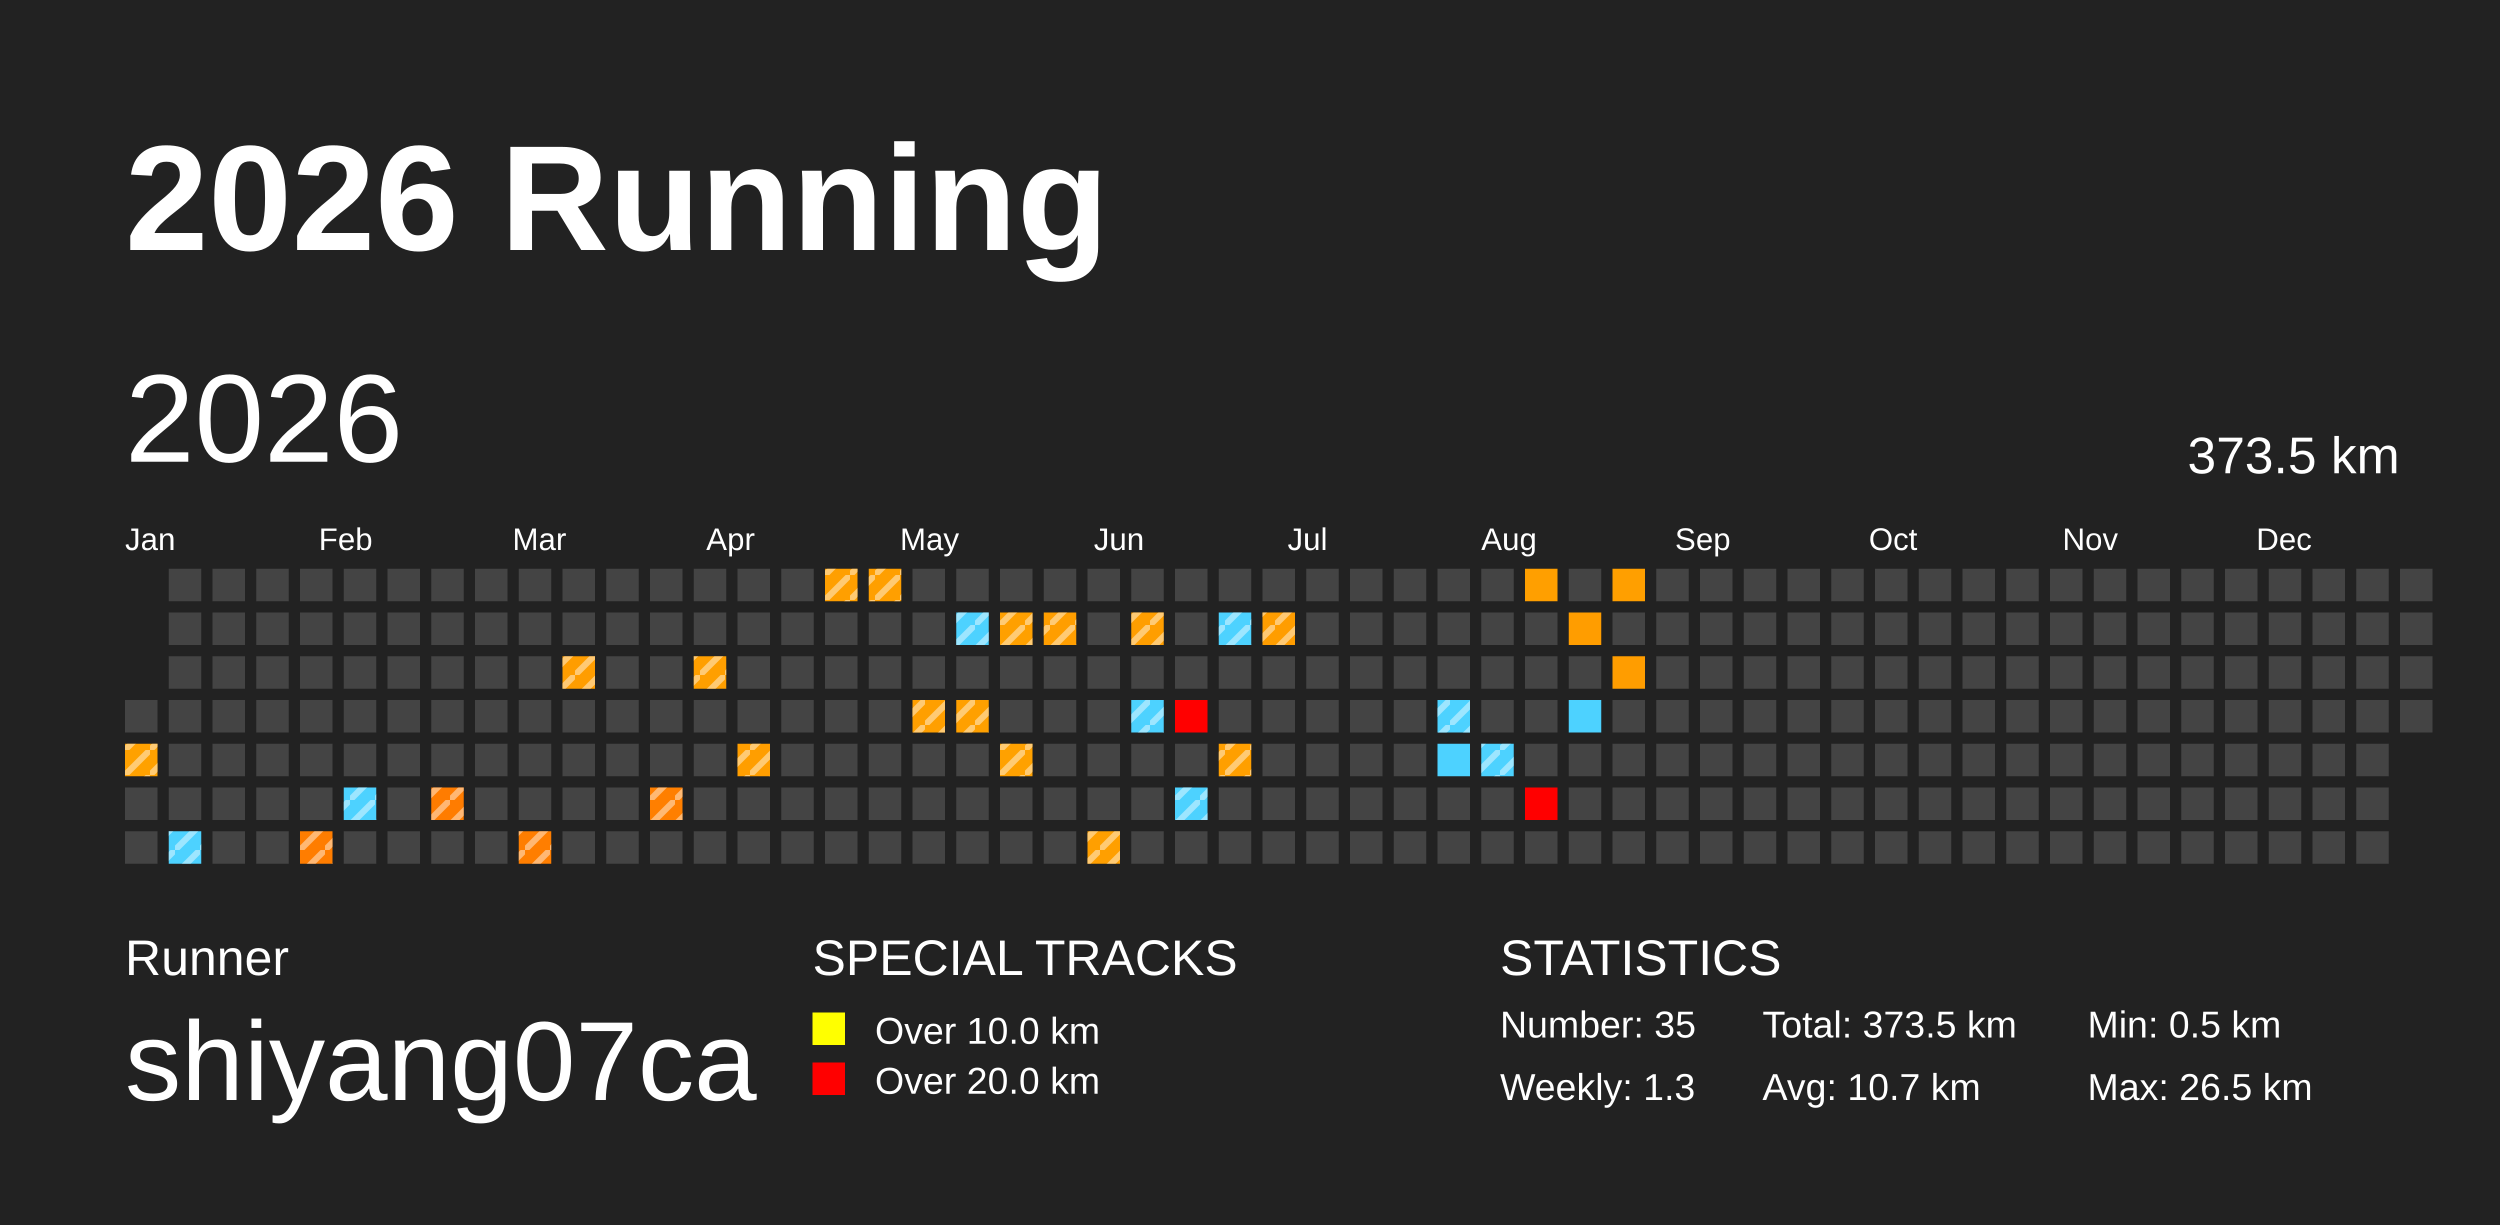
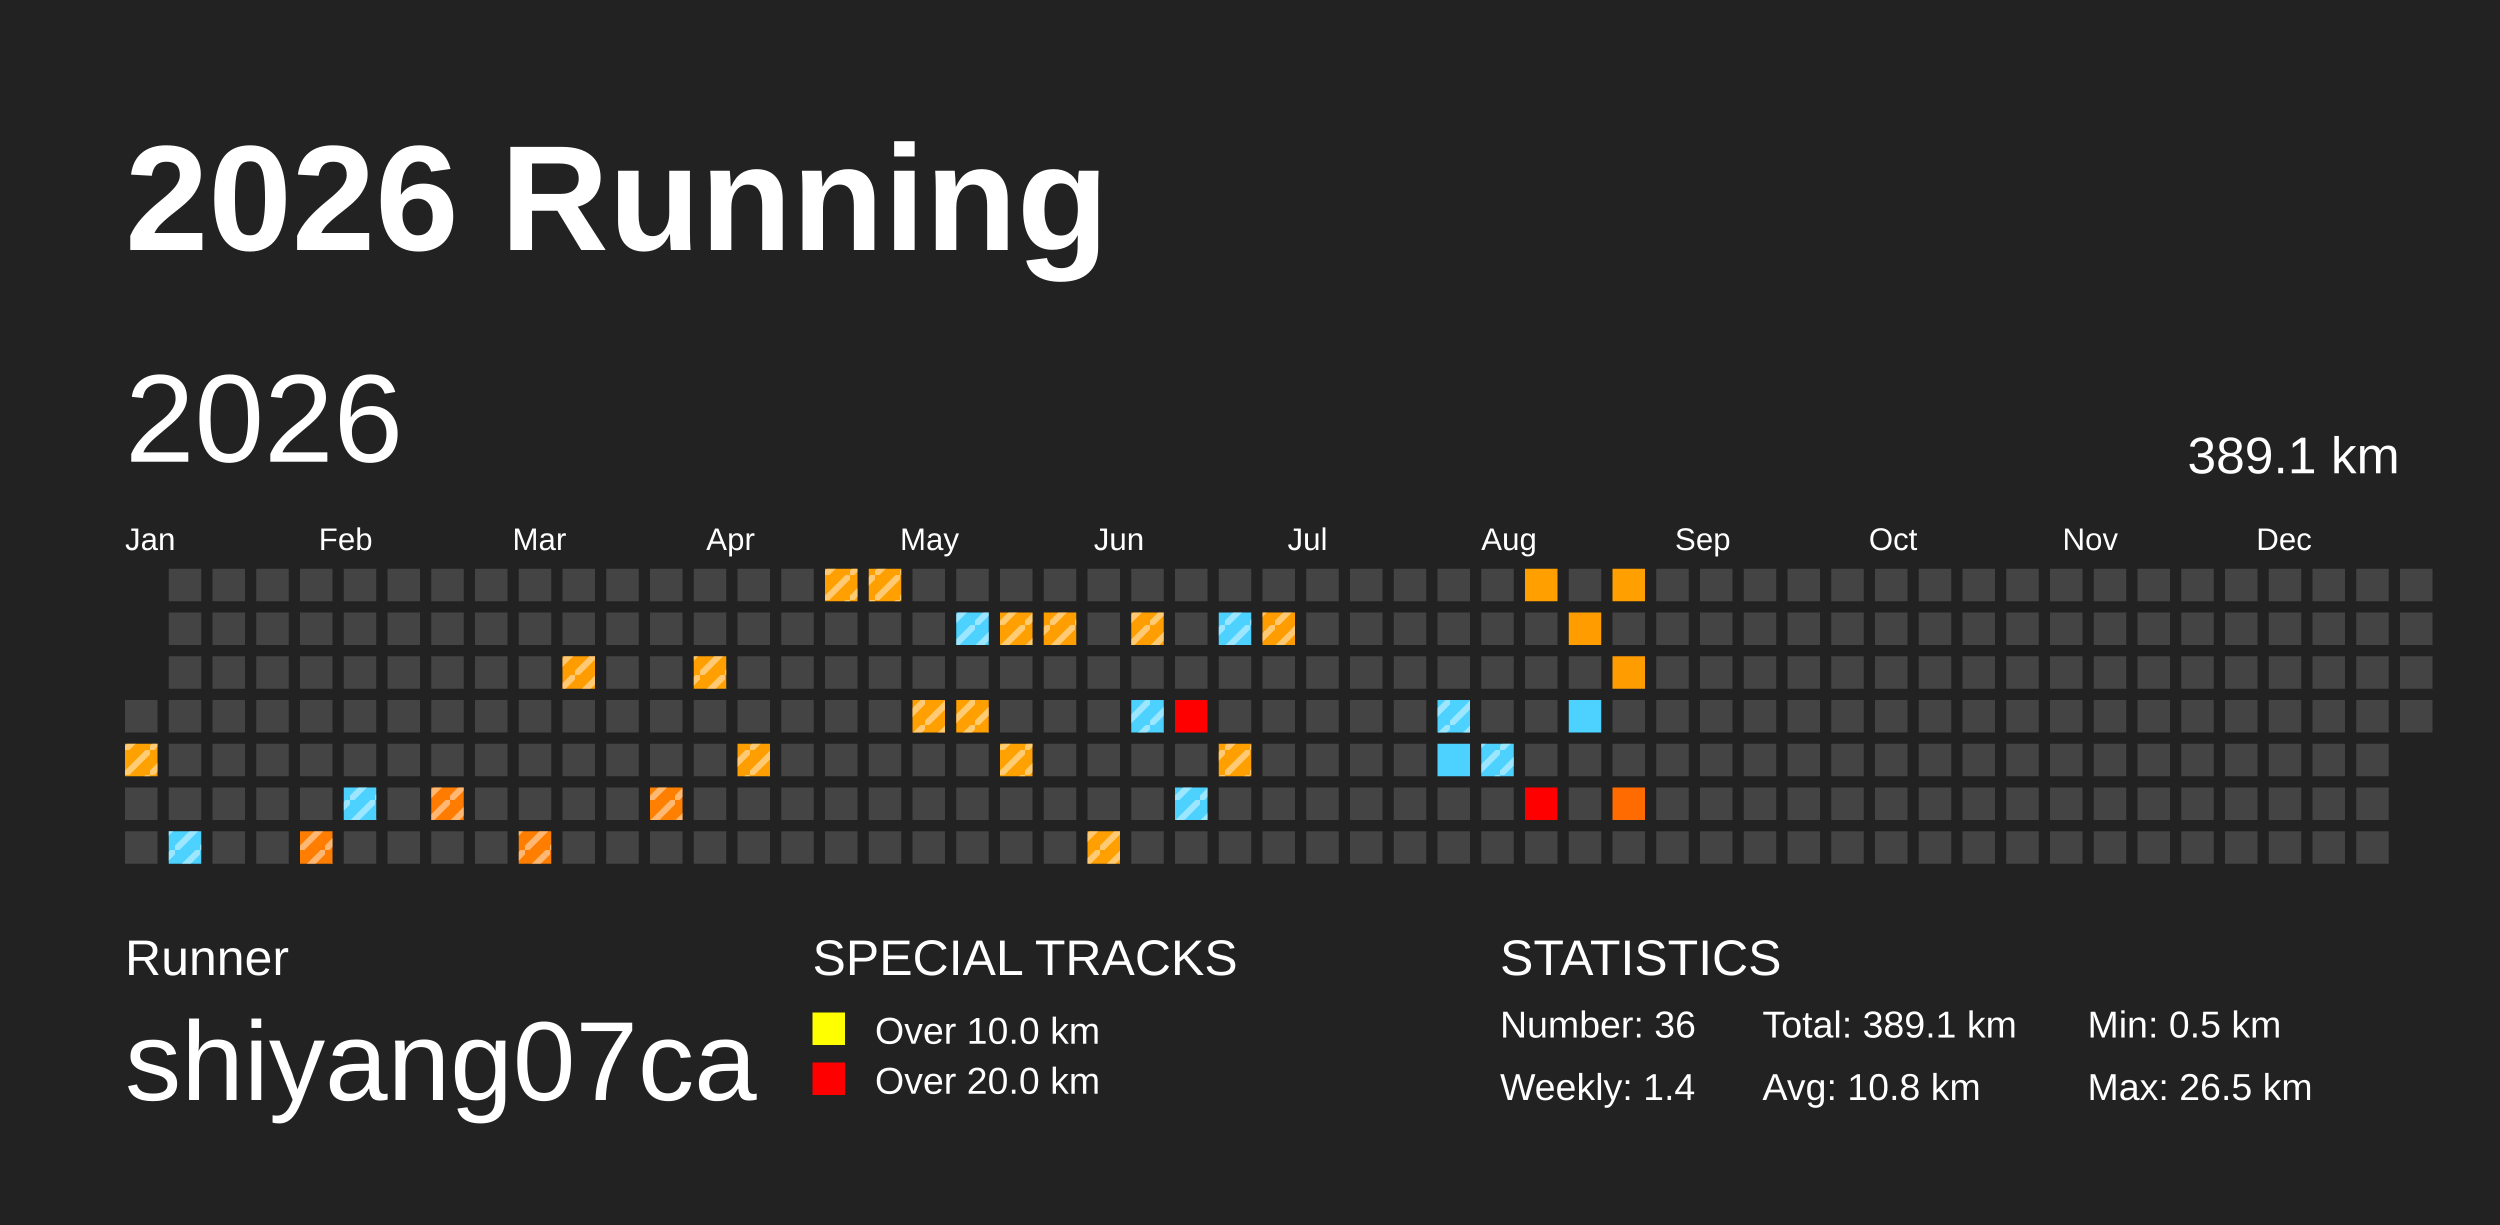
<svg xmlns="http://www.w3.org/2000/svg" baseProfile="full" height="98mm" version="1.1" viewBox="0,0,200,98" width="200mm">
  <defs>
    <pattern height="2" id="indoor-stripe" patternUnits="userSpaceOnUse" width="2">
      <line stroke="white" stroke-opacity="0.45" stroke-width="0.5" x1="0" x2="2" y1="2" y2="0" />
    </pattern>
  </defs>
  <rect fill="#222222" height="98" width="200" x="0" y="0" />
  <text fill="#FFFFFF" style="font-size:12px; font-family:Arial; font-weight:bold;" x="10" y="20">2026 Running</text>
  <text fill="#FFFFFF" style="font-size:4px; font-family:Arial" x="10" y="78">Runner</text>
  <text fill="#FFFFFF" style="font-size:9px; font-family:Arial" x="10" y="88">shiyang07ca</text>
  <text fill="#FFFFFF" style="font-size:4px; font-family:Arial" x="65" y="78">SPECIAL TRACKS</text>
  <rect fill="yellow" height="2.6" width="2.6" x="65" y="81" />
  <text fill="#FFFFFF" style="font-size:3px; font-family:Arial" x="70" y="83.5">Over 10.0 km</text>
  <rect fill="red" height="2.6" width="2.6" x="65" y="85" />
  <text fill="#FFFFFF" style="font-size:3px; font-family:Arial" x="70" y="87.5">Over 20.0 km</text>
  <text fill="#FFFFFF" style="font-size:4px; font-family:Arial" x="120" y="78">STATISTICS</text>
-   <text fill="#FFFFFF" style="font-size:3px; font-family:Arial" x="120" y="83">Number: 35</text>
-   <text fill="#FFFFFF" style="font-size:3px; font-family:Arial" x="120" y="88">Weekly: 1.3</text>
-   <text fill="#FFFFFF" style="font-size:3px; font-family:Arial" x="141" y="83">Total: 373.5 km</text>
-   <text fill="#FFFFFF" style="font-size:3px; font-family:Arial" x="141" y="88">Avg: 10.7 km</text>
+   <text fill="#FFFFFF" style="font-size:3px; font-family:Arial" x="120" y="83">Number: 36</text>
+   <text fill="#FFFFFF" style="font-size:3px; font-family:Arial" x="120" y="88">Weekly: 1.4</text>
+   <text fill="#FFFFFF" style="font-size:3px; font-family:Arial" x="141" y="83">Total: 389.1 km</text>
+   <text fill="#FFFFFF" style="font-size:3px; font-family:Arial" x="141" y="88">Avg: 10.8 km</text>
  <text fill="#FFFFFF" style="font-size:3px; font-family:Arial" x="167" y="83">Min: 0.5 km</text>
  <text fill="#FFFFFF" style="font-size:3px; font-family:Arial" x="167" y="88">Max: 26.5 km</text>
  <text dominant-baseline="hanging" fill="#FFFFFF" style="font-size:10.0px; font-family:Arial;" x="10" y="30">2026</text>
-   <text dominant-baseline="hanging" fill="#FFFFFF" style="font-size:4.125px; font-family:Arial;" x="175" y="35">373.5 km</text>
+   <text dominant-baseline="hanging" fill="#FFFFFF" style="font-size:4.125px; font-family:Arial;" x="175" y="35">389.1 km</text>
  <text fill="#FFFFFF" style="font-size:2.5px; font-family:Arial" x="10.0" y="44">Jan</text>
  <text fill="#FFFFFF" style="font-size:2.5px; font-family:Arial" x="25.5" y="44">Feb</text>
  <text fill="#FFFFFF" style="font-size:2.5px; font-family:Arial" x="41.0" y="44">Mar</text>
  <text fill="#FFFFFF" style="font-size:2.5px; font-family:Arial" x="56.5" y="44">Apr</text>
  <text fill="#FFFFFF" style="font-size:2.5px; font-family:Arial" x="72.0" y="44">May</text>
  <text fill="#FFFFFF" style="font-size:2.5px; font-family:Arial" x="87.5" y="44">Jun</text>
  <text fill="#FFFFFF" style="font-size:2.5px; font-family:Arial" x="103.0" y="44">Jul</text>
  <text fill="#FFFFFF" style="font-size:2.5px; font-family:Arial" x="118.5" y="44">Aug</text>
  <text fill="#FFFFFF" style="font-size:2.5px; font-family:Arial" x="134.0" y="44">Sep</text>
  <text fill="#FFFFFF" style="font-size:2.5px; font-family:Arial" x="149.5" y="44">Oct</text>
  <text fill="#FFFFFF" style="font-size:2.5px; font-family:Arial" x="165.0" y="44">Nov</text>
  <text fill="#FFFFFF" style="font-size:2.5px; font-family:Arial" x="180.5" y="44">Dec</text>
  <rect fill="#444444" height="2.6" width="2.6" x="10.0" y="56.0" />
  <rect fill="#ffa100" height="2.6" width="2.6" x="10.0" y="59.5" />
  <rect fill="url(#indoor-stripe)" height="2.6" style="pointer-events: none;" width="2.6" x="10.0" y="59.5" />
  <rect fill="#444444" height="2.6" width="2.6" x="10.0" y="63.0" />
  <rect fill="#444444" height="2.6" width="2.6" x="10.0" y="66.5" />
  <rect fill="#444444" height="2.6" width="2.6" x="13.5" y="45.5" />
  <rect fill="#444444" height="2.6" width="2.6" x="13.5" y="49.0" />
  <rect fill="#444444" height="2.6" width="2.6" x="13.5" y="52.5" />
  <rect fill="#444444" height="2.6" width="2.6" x="13.5" y="56.0" />
  <rect fill="#444444" height="2.6" width="2.6" x="13.5" y="59.5" />
  <rect fill="#444444" height="2.6" width="2.6" x="13.5" y="63.0" />
  <rect fill="#4dd2ff" height="2.6" width="2.6" x="13.5" y="66.5" />
  <rect fill="url(#indoor-stripe)" height="2.6" style="pointer-events: none;" width="2.6" x="13.5" y="66.5" />
  <rect fill="#444444" height="2.6" width="2.6" x="17.0" y="45.5" />
  <rect fill="#444444" height="2.6" width="2.6" x="17.0" y="49.0" />
  <rect fill="#444444" height="2.6" width="2.6" x="17.0" y="52.5" />
  <rect fill="#444444" height="2.6" width="2.6" x="17.0" y="56.0" />
  <rect fill="#444444" height="2.6" width="2.6" x="17.0" y="59.5" />
  <rect fill="#444444" height="2.6" width="2.6" x="17.0" y="63.0" />
  <rect fill="#444444" height="2.6" width="2.6" x="17.0" y="66.5" />
  <rect fill="#444444" height="2.6" width="2.6" x="20.5" y="45.5" />
  <rect fill="#444444" height="2.6" width="2.6" x="20.5" y="49.0" />
  <rect fill="#444444" height="2.6" width="2.6" x="20.5" y="52.5" />
  <rect fill="#444444" height="2.6" width="2.6" x="20.5" y="56.0" />
  <rect fill="#444444" height="2.6" width="2.6" x="20.5" y="59.5" />
  <rect fill="#444444" height="2.6" width="2.6" x="20.5" y="63.0" />
  <rect fill="#444444" height="2.6" width="2.6" x="20.5" y="66.5" />
  <rect fill="#444444" height="2.6" width="2.6" x="24.0" y="45.5" />
  <rect fill="#444444" height="2.6" width="2.6" x="24.0" y="49.0" />
  <rect fill="#444444" height="2.6" width="2.6" x="24.0" y="52.5" />
  <rect fill="#444444" height="2.6" width="2.6" x="24.0" y="56.0" />
  <rect fill="#444444" height="2.6" width="2.6" x="24.0" y="59.5" />
  <rect fill="#444444" height="2.6" width="2.6" x="24.0" y="63.0" />
  <rect fill="#ff7d00" height="2.6" width="2.6" x="24.0" y="66.5" />
  <rect fill="url(#indoor-stripe)" height="2.6" style="pointer-events: none;" width="2.6" x="24.0" y="66.5" />
  <rect fill="#444444" height="2.6" width="2.6" x="27.5" y="45.5" />
  <rect fill="#444444" height="2.6" width="2.6" x="27.5" y="49.0" />
  <rect fill="#444444" height="2.6" width="2.6" x="27.5" y="52.5" />
  <rect fill="#444444" height="2.6" width="2.6" x="27.5" y="56.0" />
  <rect fill="#444444" height="2.6" width="2.6" x="27.5" y="59.5" />
  <rect fill="#4dd2ff" height="2.6" width="2.6" x="27.5" y="63.0" />
  <rect fill="url(#indoor-stripe)" height="2.6" style="pointer-events: none;" width="2.6" x="27.5" y="63.0" />
  <rect fill="#444444" height="2.6" width="2.6" x="27.5" y="66.5" />
  <rect fill="#444444" height="2.6" width="2.6" x="31.0" y="45.5" />
  <rect fill="#444444" height="2.6" width="2.6" x="31.0" y="49.0" />
  <rect fill="#444444" height="2.6" width="2.6" x="31.0" y="52.5" />
  <rect fill="#444444" height="2.6" width="2.6" x="31.0" y="56.0" />
  <rect fill="#444444" height="2.6" width="2.6" x="31.0" y="59.5" />
  <rect fill="#444444" height="2.6" width="2.6" x="31.0" y="63.0" />
  <rect fill="#444444" height="2.6" width="2.6" x="31.0" y="66.5" />
  <rect fill="#444444" height="2.6" width="2.6" x="34.5" y="45.5" />
  <rect fill="#444444" height="2.6" width="2.6" x="34.5" y="49.0" />
  <rect fill="#444444" height="2.6" width="2.6" x="34.5" y="52.5" />
  <rect fill="#444444" height="2.6" width="2.6" x="34.5" y="56.0" />
  <rect fill="#444444" height="2.6" width="2.6" x="34.5" y="59.5" />
  <rect fill="#ff7c00" height="2.6" width="2.6" x="34.5" y="63.0" />
  <rect fill="url(#indoor-stripe)" height="2.6" style="pointer-events: none;" width="2.6" x="34.5" y="63.0" />
  <rect fill="#444444" height="2.6" width="2.6" x="34.5" y="66.5" />
  <rect fill="#444444" height="2.6" width="2.6" x="38.0" y="45.5" />
  <rect fill="#444444" height="2.6" width="2.6" x="38.0" y="49.0" />
  <rect fill="#444444" height="2.6" width="2.6" x="38.0" y="52.5" />
  <rect fill="#444444" height="2.6" width="2.6" x="38.0" y="56.0" />
  <rect fill="#444444" height="2.6" width="2.6" x="38.0" y="59.5" />
  <rect fill="#444444" height="2.6" width="2.6" x="38.0" y="63.0" />
  <rect fill="#444444" height="2.6" width="2.6" x="38.0" y="66.5" />
  <rect fill="#444444" height="2.6" width="2.6" x="41.5" y="45.5" />
  <rect fill="#444444" height="2.6" width="2.6" x="41.5" y="49.0" />
  <rect fill="#444444" height="2.6" width="2.6" x="41.5" y="52.5" />
  <rect fill="#444444" height="2.6" width="2.6" x="41.5" y="56.0" />
  <rect fill="#444444" height="2.6" width="2.6" x="41.5" y="59.5" />
  <rect fill="#444444" height="2.6" width="2.6" x="41.5" y="63.0" />
  <rect fill="#ff7e00" height="2.6" width="2.6" x="41.5" y="66.5" />
  <rect fill="url(#indoor-stripe)" height="2.6" style="pointer-events: none;" width="2.6" x="41.5" y="66.5" />
  <rect fill="#444444" height="2.6" width="2.6" x="45.0" y="45.5" />
  <rect fill="#444444" height="2.6" width="2.6" x="45.0" y="49.0" />
  <rect fill="#ff9d00" height="2.6" width="2.6" x="45.0" y="52.5" />
  <rect fill="url(#indoor-stripe)" height="2.6" style="pointer-events: none;" width="2.6" x="45.0" y="52.5" />
  <rect fill="#444444" height="2.6" width="2.6" x="45.0" y="56.0" />
  <rect fill="#444444" height="2.6" width="2.6" x="45.0" y="59.5" />
  <rect fill="#444444" height="2.6" width="2.6" x="45.0" y="63.0" />
  <rect fill="#444444" height="2.6" width="2.6" x="45.0" y="66.5" />
  <rect fill="#444444" height="2.6" width="2.6" x="48.5" y="45.5" />
  <rect fill="#444444" height="2.6" width="2.6" x="48.5" y="49.0" />
  <rect fill="#444444" height="2.6" width="2.6" x="48.5" y="52.5" />
  <rect fill="#444444" height="2.6" width="2.6" x="48.5" y="56.0" />
  <rect fill="#444444" height="2.6" width="2.6" x="48.5" y="59.5" />
  <rect fill="#444444" height="2.6" width="2.6" x="48.5" y="63.0" />
  <rect fill="#444444" height="2.6" width="2.6" x="48.5" y="66.5" />
  <rect fill="#444444" height="2.6" width="2.6" x="52.0" y="45.5" />
  <rect fill="#444444" height="2.6" width="2.6" x="52.0" y="49.0" />
  <rect fill="#444444" height="2.6" width="2.6" x="52.0" y="52.5" />
  <rect fill="#444444" height="2.6" width="2.6" x="52.0" y="56.0" />
  <rect fill="#444444" height="2.6" width="2.6" x="52.0" y="59.5" />
  <rect fill="#ff7f00" height="2.6" width="2.6" x="52.0" y="63.0" />
  <rect fill="url(#indoor-stripe)" height="2.6" style="pointer-events: none;" width="2.6" x="52.0" y="63.0" />
  <rect fill="#444444" height="2.6" width="2.6" x="52.0" y="66.5" />
  <rect fill="#444444" height="2.6" width="2.6" x="55.5" y="45.5" />
  <rect fill="#444444" height="2.6" width="2.6" x="55.5" y="49.0" />
  <rect fill="#ff9f00" height="2.6" width="2.6" x="55.5" y="52.5" />
  <rect fill="url(#indoor-stripe)" height="2.6" style="pointer-events: none;" width="2.6" x="55.5" y="52.5" />
  <rect fill="#444444" height="2.6" width="2.6" x="55.5" y="56.0" />
  <rect fill="#444444" height="2.6" width="2.6" x="55.5" y="59.5" />
  <rect fill="#444444" height="2.6" width="2.6" x="55.5" y="63.0" />
  <rect fill="#444444" height="2.6" width="2.6" x="55.5" y="66.5" />
  <rect fill="#444444" height="2.6" width="2.6" x="59.0" y="45.5" />
  <rect fill="#444444" height="2.6" width="2.6" x="59.0" y="49.0" />
  <rect fill="#444444" height="2.6" width="2.6" x="59.0" y="52.5" />
  <rect fill="#444444" height="2.6" width="2.6" x="59.0" y="56.0" />
  <rect fill="#ff9e00" height="2.6" width="2.6" x="59.0" y="59.5" />
  <rect fill="url(#indoor-stripe)" height="2.6" style="pointer-events: none;" width="2.6" x="59.0" y="59.5" />
  <rect fill="#444444" height="2.6" width="2.6" x="59.0" y="63.0" />
  <rect fill="#444444" height="2.6" width="2.6" x="59.0" y="66.5" />
  <rect fill="#444444" height="2.6" width="2.6" x="62.5" y="45.5" />
  <rect fill="#444444" height="2.6" width="2.6" x="62.5" y="49.0" />
  <rect fill="#444444" height="2.6" width="2.6" x="62.5" y="52.5" />
  <rect fill="#444444" height="2.6" width="2.6" x="62.5" y="56.0" />
  <rect fill="#444444" height="2.6" width="2.6" x="62.5" y="59.5" />
  <rect fill="#444444" height="2.6" width="2.6" x="62.5" y="63.0" />
  <rect fill="#444444" height="2.6" width="2.6" x="62.5" y="66.5" />
  <rect fill="#ff9f00" height="2.6" width="2.6" x="66.0" y="45.5" />
  <rect fill="url(#indoor-stripe)" height="2.6" style="pointer-events: none;" width="2.6" x="66.0" y="45.5" />
  <rect fill="#444444" height="2.6" width="2.6" x="66.0" y="49.0" />
  <rect fill="#444444" height="2.6" width="2.6" x="66.0" y="52.5" />
  <rect fill="#444444" height="2.6" width="2.6" x="66.0" y="56.0" />
  <rect fill="#444444" height="2.6" width="2.6" x="66.0" y="59.5" />
  <rect fill="#444444" height="2.6" width="2.6" x="66.0" y="63.0" />
  <rect fill="#444444" height="2.6" width="2.6" x="66.0" y="66.5" />
  <rect fill="#ff9f00" height="2.6" width="2.6" x="69.5" y="45.5" />
  <rect fill="url(#indoor-stripe)" height="2.6" style="pointer-events: none;" width="2.6" x="69.5" y="45.5" />
  <rect fill="#444444" height="2.6" width="2.6" x="69.5" y="49.0" />
  <rect fill="#444444" height="2.6" width="2.6" x="69.5" y="52.5" />
  <rect fill="#444444" height="2.6" width="2.6" x="69.5" y="56.0" />
  <rect fill="#444444" height="2.6" width="2.6" x="69.5" y="59.5" />
  <rect fill="#444444" height="2.6" width="2.6" x="69.5" y="63.0" />
  <rect fill="#444444" height="2.6" width="2.6" x="69.5" y="66.5" />
  <rect fill="#444444" height="2.6" width="2.6" x="73.0" y="45.5" />
  <rect fill="#444444" height="2.6" width="2.6" x="73.0" y="49.0" />
  <rect fill="#444444" height="2.6" width="2.6" x="73.0" y="52.5" />
  <rect fill="#ff9f00" height="2.6" width="2.6" x="73.0" y="56.0" />
  <rect fill="url(#indoor-stripe)" height="2.6" style="pointer-events: none;" width="2.6" x="73.0" y="56.0" />
  <rect fill="#444444" height="2.6" width="2.6" x="73.0" y="59.5" />
  <rect fill="#444444" height="2.6" width="2.6" x="73.0" y="63.0" />
  <rect fill="#444444" height="2.6" width="2.6" x="73.0" y="66.5" />
  <rect fill="#444444" height="2.6" width="2.6" x="76.5" y="45.5" />
  <rect fill="#4dd2ff" height="2.6" width="2.6" x="76.5" y="49.0" />
  <rect fill="url(#indoor-stripe)" height="2.6" style="pointer-events: none;" width="2.6" x="76.5" y="49.0" />
  <rect fill="#444444" height="2.6" width="2.6" x="76.5" y="52.5" />
  <rect fill="#ffa000" height="2.6" width="2.6" x="76.5" y="56.0" />
  <rect fill="url(#indoor-stripe)" height="2.6" style="pointer-events: none;" width="2.6" x="76.5" y="56.0" />
  <rect fill="#444444" height="2.6" width="2.6" x="76.5" y="59.5" />
  <rect fill="#444444" height="2.6" width="2.6" x="76.5" y="63.0" />
  <rect fill="#444444" height="2.6" width="2.6" x="76.5" y="66.5" />
  <rect fill="#444444" height="2.6" width="2.6" x="80.0" y="45.5" />
  <rect fill="#ffa000" height="2.6" width="2.6" x="80.0" y="49.0" />
  <rect fill="url(#indoor-stripe)" height="2.6" style="pointer-events: none;" width="2.6" x="80.0" y="49.0" />
  <rect fill="#444444" height="2.6" width="2.6" x="80.0" y="52.5" />
  <rect fill="#444444" height="2.6" width="2.6" x="80.0" y="56.0" />
  <rect fill="#ffa100" height="2.6" width="2.6" x="80.0" y="59.5" />
  <rect fill="url(#indoor-stripe)" height="2.6" style="pointer-events: none;" width="2.6" x="80.0" y="59.5" />
  <rect fill="#444444" height="2.6" width="2.6" x="80.0" y="63.0" />
  <rect fill="#444444" height="2.6" width="2.6" x="80.0" y="66.5" />
  <rect fill="#444444" height="2.6" width="2.6" x="83.5" y="45.5" />
  <rect fill="#ff9e00" height="2.6" width="2.6" x="83.5" y="49.0" />
  <rect fill="url(#indoor-stripe)" height="2.6" style="pointer-events: none;" width="2.6" x="83.5" y="49.0" />
  <rect fill="#444444" height="2.6" width="2.6" x="83.5" y="52.5" />
  <rect fill="#444444" height="2.6" width="2.6" x="83.5" y="56.0" />
  <rect fill="#444444" height="2.6" width="2.6" x="83.5" y="59.5" />
  <rect fill="#444444" height="2.6" width="2.6" x="83.5" y="63.0" />
  <rect fill="#444444" height="2.6" width="2.6" x="83.5" y="66.5" />
  <rect fill="#444444" height="2.6" width="2.6" x="87.0" y="45.5" />
  <rect fill="#444444" height="2.6" width="2.6" x="87.0" y="49.0" />
  <rect fill="#444444" height="2.6" width="2.6" x="87.0" y="52.5" />
  <rect fill="#444444" height="2.6" width="2.6" x="87.0" y="56.0" />
  <rect fill="#444444" height="2.6" width="2.6" x="87.0" y="59.5" />
  <rect fill="#444444" height="2.6" width="2.6" x="87.0" y="63.0" />
  <rect fill="#ff9f00" height="2.6" width="2.6" x="87.0" y="66.5" />
  <rect fill="url(#indoor-stripe)" height="2.6" style="pointer-events: none;" width="2.6" x="87.0" y="66.5" />
  <rect fill="#444444" height="2.6" width="2.6" x="90.5" y="45.5" />
  <rect fill="#ff9e00" height="2.6" width="2.6" x="90.5" y="49.0" />
  <rect fill="url(#indoor-stripe)" height="2.6" style="pointer-events: none;" width="2.6" x="90.5" y="49.0" />
  <rect fill="#444444" height="2.6" width="2.6" x="90.5" y="52.5" />
  <rect fill="#4dd2ff" height="2.6" width="2.6" x="90.5" y="56.0" />
  <rect fill="url(#indoor-stripe)" height="2.6" style="pointer-events: none;" width="2.6" x="90.5" y="56.0" />
  <rect fill="#444444" height="2.6" width="2.6" x="90.5" y="59.5" />
  <rect fill="#444444" height="2.6" width="2.6" x="90.5" y="63.0" />
  <rect fill="#444444" height="2.6" width="2.6" x="90.5" y="66.5" />
  <rect fill="#444444" height="2.6" width="2.6" x="94.0" y="45.5" />
  <rect fill="#444444" height="2.6" width="2.6" x="94.0" y="49.0" />
  <rect fill="#444444" height="2.6" width="2.6" x="94.0" y="52.5" />
  <rect fill="red" height="2.6" width="2.6" x="94.0" y="56.0" />
  <rect fill="#444444" height="2.6" width="2.6" x="94.0" y="59.5" />
  <rect fill="#4dd2ff" height="2.6" width="2.6" x="94.0" y="63.0" />
  <rect fill="url(#indoor-stripe)" height="2.6" style="pointer-events: none;" width="2.6" x="94.0" y="63.0" />
  <rect fill="#444444" height="2.6" width="2.6" x="94.0" y="66.5" />
  <rect fill="#444444" height="2.6" width="2.6" x="97.5" y="45.5" />
  <rect fill="#4dd2ff" height="2.6" width="2.6" x="97.5" y="49.0" />
  <rect fill="url(#indoor-stripe)" height="2.6" style="pointer-events: none;" width="2.6" x="97.5" y="49.0" />
  <rect fill="#444444" height="2.6" width="2.6" x="97.5" y="52.5" />
  <rect fill="#444444" height="2.6" width="2.6" x="97.5" y="56.0" />
  <rect fill="#ff9f00" height="2.6" width="2.6" x="97.5" y="59.5" />
  <rect fill="url(#indoor-stripe)" height="2.6" style="pointer-events: none;" width="2.6" x="97.5" y="59.5" />
  <rect fill="#444444" height="2.6" width="2.6" x="97.5" y="63.0" />
  <rect fill="#444444" height="2.6" width="2.6" x="97.5" y="66.5" />
  <rect fill="#444444" height="2.6" width="2.6" x="101.0" y="45.5" />
  <rect fill="#ff9d00" height="2.6" width="2.6" x="101.0" y="49.0" />
  <rect fill="url(#indoor-stripe)" height="2.6" style="pointer-events: none;" width="2.6" x="101.0" y="49.0" />
  <rect fill="#444444" height="2.6" width="2.6" x="101.0" y="52.5" />
  <rect fill="#444444" height="2.6" width="2.6" x="101.0" y="56.0" />
  <rect fill="#444444" height="2.6" width="2.6" x="101.0" y="59.5" />
  <rect fill="#444444" height="2.6" width="2.6" x="101.0" y="63.0" />
  <rect fill="#444444" height="2.6" width="2.6" x="101.0" y="66.5" />
  <rect fill="#444444" height="2.6" width="2.6" x="104.5" y="45.5" />
  <rect fill="#444444" height="2.6" width="2.6" x="104.5" y="49.0" />
  <rect fill="#444444" height="2.6" width="2.6" x="104.5" y="52.5" />
  <rect fill="#444444" height="2.6" width="2.6" x="104.5" y="56.0" />
  <rect fill="#444444" height="2.6" width="2.6" x="104.5" y="59.5" />
  <rect fill="#444444" height="2.6" width="2.6" x="104.5" y="63.0" />
  <rect fill="#444444" height="2.6" width="2.6" x="104.5" y="66.5" />
  <rect fill="#444444" height="2.6" width="2.6" x="108.0" y="45.5" />
  <rect fill="#444444" height="2.6" width="2.6" x="108.0" y="49.0" />
  <rect fill="#444444" height="2.6" width="2.6" x="108.0" y="52.5" />
  <rect fill="#444444" height="2.6" width="2.6" x="108.0" y="56.0" />
  <rect fill="#444444" height="2.6" width="2.6" x="108.0" y="59.5" />
  <rect fill="#444444" height="2.6" width="2.6" x="108.0" y="63.0" />
  <rect fill="#444444" height="2.6" width="2.6" x="108.0" y="66.5" />
  <rect fill="#444444" height="2.6" width="2.6" x="111.5" y="45.5" />
  <rect fill="#444444" height="2.6" width="2.6" x="111.5" y="49.0" />
  <rect fill="#444444" height="2.6" width="2.6" x="111.5" y="52.5" />
  <rect fill="#444444" height="2.6" width="2.6" x="111.5" y="56.0" />
  <rect fill="#444444" height="2.6" width="2.6" x="111.5" y="59.5" />
  <rect fill="#444444" height="2.6" width="2.6" x="111.5" y="63.0" />
  <rect fill="#444444" height="2.6" width="2.6" x="111.5" y="66.5" />
  <rect fill="#444444" height="2.6" width="2.6" x="115.0" y="45.5" />
  <rect fill="#444444" height="2.6" width="2.6" x="115.0" y="49.0" />
  <rect fill="#444444" height="2.6" width="2.6" x="115.0" y="52.5" />
  <rect fill="#4dd2ff" height="2.6" width="2.6" x="115.0" y="56.0" />
  <rect fill="url(#indoor-stripe)" height="2.6" style="pointer-events: none;" width="2.6" x="115.0" y="56.0" />
  <rect fill="#4dd2ff" height="2.6" width="2.6" x="115.0" y="59.5" />
  <rect fill="#444444" height="2.6" width="2.6" x="115.0" y="63.0" />
  <rect fill="#444444" height="2.6" width="2.6" x="115.0" y="66.5" />
  <rect fill="#444444" height="2.6" width="2.6" x="118.5" y="45.5" />
  <rect fill="#444444" height="2.6" width="2.6" x="118.5" y="49.0" />
  <rect fill="#444444" height="2.6" width="2.6" x="118.5" y="52.5" />
  <rect fill="#444444" height="2.6" width="2.6" x="118.5" y="56.0" />
  <rect fill="#4dd2ff" height="2.6" width="2.6" x="118.5" y="59.5" />
  <rect fill="url(#indoor-stripe)" height="2.6" style="pointer-events: none;" width="2.6" x="118.5" y="59.5" />
  <rect fill="#444444" height="2.6" width="2.6" x="118.5" y="63.0" />
  <rect fill="#444444" height="2.6" width="2.6" x="118.5" y="66.5" />
  <rect fill="#ff9f00" height="2.6" width="2.6" x="122.0" y="45.5" />
  <rect fill="#444444" height="2.6" width="2.6" x="122.0" y="49.0" />
  <rect fill="#444444" height="2.6" width="2.6" x="122.0" y="52.5" />
  <rect fill="#444444" height="2.6" width="2.6" x="122.0" y="56.0" />
  <rect fill="#444444" height="2.6" width="2.6" x="122.0" y="59.5" />
  <rect fill="red" height="2.6" width="2.6" x="122.0" y="63.0" />
  <rect fill="#444444" height="2.6" width="2.6" x="122.0" y="66.5" />
  <rect fill="#444444" height="2.6" width="2.6" x="125.5" y="45.5" />
  <rect fill="#ff9d00" height="2.6" width="2.6" x="125.5" y="49.0" />
  <rect fill="#444444" height="2.6" width="2.6" x="125.5" y="52.5" />
  <rect fill="#4dd2ff" height="2.6" width="2.6" x="125.5" y="56.0" />
  <rect fill="#444444" height="2.6" width="2.6" x="125.5" y="59.5" />
  <rect fill="#444444" height="2.6" width="2.6" x="125.5" y="63.0" />
  <rect fill="#444444" height="2.6" width="2.6" x="125.5" y="66.5" />
  <rect fill="#ff9f00" height="2.6" width="2.6" x="129.0" y="45.5" />
  <rect fill="#444444" height="2.6" width="2.6" x="129.0" y="49.0" />
  <rect fill="#ff9d00" height="2.6" width="2.6" x="129.0" y="52.5" />
  <rect fill="#444444" height="2.6" width="2.6" x="129.0" y="56.0" />
  <rect fill="#444444" height="2.6" width="2.6" x="129.0" y="59.5" />
-   <rect fill="#444444" height="2.6" width="2.6" x="129.0" y="63.0" />
+   <rect fill="#ff6b00" height="2.6" width="2.6" x="129.0" y="63.0" />
  <rect fill="#444444" height="2.6" width="2.6" x="129.0" y="66.5" />
  <rect fill="#444444" height="2.6" width="2.6" x="132.5" y="45.5" />
  <rect fill="#444444" height="2.6" width="2.6" x="132.5" y="49.0" />
  <rect fill="#444444" height="2.6" width="2.6" x="132.5" y="52.5" />
  <rect fill="#444444" height="2.6" width="2.6" x="132.5" y="56.0" />
  <rect fill="#444444" height="2.6" width="2.6" x="132.5" y="59.5" />
  <rect fill="#444444" height="2.6" width="2.6" x="132.5" y="63.0" />
  <rect fill="#444444" height="2.6" width="2.6" x="132.5" y="66.5" />
  <rect fill="#444444" height="2.6" width="2.6" x="136.0" y="45.5" />
  <rect fill="#444444" height="2.6" width="2.6" x="136.0" y="49.0" />
  <rect fill="#444444" height="2.6" width="2.6" x="136.0" y="52.5" />
  <rect fill="#444444" height="2.6" width="2.6" x="136.0" y="56.0" />
  <rect fill="#444444" height="2.6" width="2.6" x="136.0" y="59.5" />
  <rect fill="#444444" height="2.6" width="2.6" x="136.0" y="63.0" />
  <rect fill="#444444" height="2.6" width="2.6" x="136.0" y="66.5" />
  <rect fill="#444444" height="2.6" width="2.6" x="139.5" y="45.5" />
  <rect fill="#444444" height="2.6" width="2.6" x="139.5" y="49.0" />
  <rect fill="#444444" height="2.6" width="2.6" x="139.5" y="52.5" />
  <rect fill="#444444" height="2.6" width="2.6" x="139.5" y="56.0" />
  <rect fill="#444444" height="2.6" width="2.6" x="139.5" y="59.5" />
  <rect fill="#444444" height="2.6" width="2.6" x="139.5" y="63.0" />
  <rect fill="#444444" height="2.6" width="2.6" x="139.5" y="66.5" />
  <rect fill="#444444" height="2.6" width="2.6" x="143.0" y="45.5" />
  <rect fill="#444444" height="2.6" width="2.6" x="143.0" y="49.0" />
  <rect fill="#444444" height="2.6" width="2.6" x="143.0" y="52.5" />
  <rect fill="#444444" height="2.6" width="2.6" x="143.0" y="56.0" />
  <rect fill="#444444" height="2.6" width="2.6" x="143.0" y="59.5" />
  <rect fill="#444444" height="2.6" width="2.6" x="143.0" y="63.0" />
  <rect fill="#444444" height="2.6" width="2.6" x="143.0" y="66.5" />
  <rect fill="#444444" height="2.6" width="2.6" x="146.5" y="45.5" />
  <rect fill="#444444" height="2.6" width="2.6" x="146.5" y="49.0" />
  <rect fill="#444444" height="2.6" width="2.6" x="146.5" y="52.5" />
  <rect fill="#444444" height="2.6" width="2.6" x="146.5" y="56.0" />
  <rect fill="#444444" height="2.6" width="2.6" x="146.5" y="59.5" />
  <rect fill="#444444" height="2.6" width="2.6" x="146.5" y="63.0" />
  <rect fill="#444444" height="2.6" width="2.6" x="146.5" y="66.5" />
  <rect fill="#444444" height="2.6" width="2.6" x="150.0" y="45.5" />
  <rect fill="#444444" height="2.6" width="2.6" x="150.0" y="49.0" />
  <rect fill="#444444" height="2.6" width="2.6" x="150.0" y="52.5" />
  <rect fill="#444444" height="2.6" width="2.6" x="150.0" y="56.0" />
  <rect fill="#444444" height="2.6" width="2.6" x="150.0" y="59.5" />
  <rect fill="#444444" height="2.6" width="2.6" x="150.0" y="63.0" />
  <rect fill="#444444" height="2.6" width="2.6" x="150.0" y="66.5" />
  <rect fill="#444444" height="2.6" width="2.6" x="153.5" y="45.5" />
  <rect fill="#444444" height="2.6" width="2.6" x="153.5" y="49.0" />
  <rect fill="#444444" height="2.6" width="2.6" x="153.5" y="52.5" />
  <rect fill="#444444" height="2.6" width="2.6" x="153.5" y="56.0" />
  <rect fill="#444444" height="2.6" width="2.6" x="153.5" y="59.5" />
  <rect fill="#444444" height="2.6" width="2.6" x="153.5" y="63.0" />
  <rect fill="#444444" height="2.6" width="2.6" x="153.5" y="66.5" />
  <rect fill="#444444" height="2.6" width="2.6" x="157.0" y="45.5" />
  <rect fill="#444444" height="2.6" width="2.6" x="157.0" y="49.0" />
  <rect fill="#444444" height="2.6" width="2.6" x="157.0" y="52.5" />
  <rect fill="#444444" height="2.6" width="2.6" x="157.0" y="56.0" />
  <rect fill="#444444" height="2.6" width="2.6" x="157.0" y="59.5" />
  <rect fill="#444444" height="2.6" width="2.6" x="157.0" y="63.0" />
  <rect fill="#444444" height="2.6" width="2.6" x="157.0" y="66.5" />
  <rect fill="#444444" height="2.6" width="2.6" x="160.5" y="45.5" />
  <rect fill="#444444" height="2.6" width="2.6" x="160.5" y="49.0" />
  <rect fill="#444444" height="2.6" width="2.6" x="160.5" y="52.5" />
  <rect fill="#444444" height="2.6" width="2.6" x="160.5" y="56.0" />
  <rect fill="#444444" height="2.6" width="2.6" x="160.5" y="59.5" />
  <rect fill="#444444" height="2.6" width="2.6" x="160.5" y="63.0" />
  <rect fill="#444444" height="2.6" width="2.6" x="160.5" y="66.5" />
  <rect fill="#444444" height="2.6" width="2.6" x="164.0" y="45.5" />
  <rect fill="#444444" height="2.6" width="2.6" x="164.0" y="49.0" />
  <rect fill="#444444" height="2.6" width="2.6" x="164.0" y="52.5" />
  <rect fill="#444444" height="2.6" width="2.6" x="164.0" y="56.0" />
  <rect fill="#444444" height="2.6" width="2.6" x="164.0" y="59.5" />
  <rect fill="#444444" height="2.6" width="2.6" x="164.0" y="63.0" />
  <rect fill="#444444" height="2.6" width="2.6" x="164.0" y="66.5" />
  <rect fill="#444444" height="2.6" width="2.6" x="167.5" y="45.5" />
  <rect fill="#444444" height="2.6" width="2.6" x="167.5" y="49.0" />
  <rect fill="#444444" height="2.6" width="2.6" x="167.5" y="52.5" />
  <rect fill="#444444" height="2.6" width="2.6" x="167.5" y="56.0" />
  <rect fill="#444444" height="2.6" width="2.6" x="167.5" y="59.5" />
  <rect fill="#444444" height="2.6" width="2.6" x="167.5" y="63.0" />
  <rect fill="#444444" height="2.6" width="2.6" x="167.5" y="66.5" />
  <rect fill="#444444" height="2.6" width="2.6" x="171.0" y="45.5" />
  <rect fill="#444444" height="2.6" width="2.6" x="171.0" y="49.0" />
  <rect fill="#444444" height="2.6" width="2.6" x="171.0" y="52.5" />
  <rect fill="#444444" height="2.6" width="2.6" x="171.0" y="56.0" />
  <rect fill="#444444" height="2.6" width="2.6" x="171.0" y="59.5" />
  <rect fill="#444444" height="2.6" width="2.6" x="171.0" y="63.0" />
  <rect fill="#444444" height="2.6" width="2.6" x="171.0" y="66.5" />
  <rect fill="#444444" height="2.6" width="2.6" x="174.5" y="45.5" />
  <rect fill="#444444" height="2.6" width="2.6" x="174.5" y="49.0" />
  <rect fill="#444444" height="2.6" width="2.6" x="174.5" y="52.5" />
  <rect fill="#444444" height="2.6" width="2.6" x="174.5" y="56.0" />
  <rect fill="#444444" height="2.6" width="2.6" x="174.5" y="59.5" />
  <rect fill="#444444" height="2.6" width="2.6" x="174.5" y="63.0" />
  <rect fill="#444444" height="2.6" width="2.6" x="174.5" y="66.5" />
  <rect fill="#444444" height="2.6" width="2.6" x="178.0" y="45.5" />
  <rect fill="#444444" height="2.6" width="2.6" x="178.0" y="49.0" />
  <rect fill="#444444" height="2.6" width="2.6" x="178.0" y="52.5" />
  <rect fill="#444444" height="2.6" width="2.6" x="178.0" y="56.0" />
  <rect fill="#444444" height="2.6" width="2.6" x="178.0" y="59.5" />
  <rect fill="#444444" height="2.6" width="2.6" x="178.0" y="63.0" />
  <rect fill="#444444" height="2.6" width="2.6" x="178.0" y="66.5" />
  <rect fill="#444444" height="2.6" width="2.6" x="181.5" y="45.5" />
  <rect fill="#444444" height="2.6" width="2.6" x="181.5" y="49.0" />
  <rect fill="#444444" height="2.6" width="2.6" x="181.5" y="52.5" />
  <rect fill="#444444" height="2.6" width="2.6" x="181.5" y="56.0" />
  <rect fill="#444444" height="2.6" width="2.6" x="181.5" y="59.5" />
  <rect fill="#444444" height="2.6" width="2.6" x="181.5" y="63.0" />
  <rect fill="#444444" height="2.6" width="2.6" x="181.5" y="66.5" />
  <rect fill="#444444" height="2.6" width="2.6" x="185.0" y="45.5" />
  <rect fill="#444444" height="2.6" width="2.6" x="185.0" y="49.0" />
  <rect fill="#444444" height="2.6" width="2.6" x="185.0" y="52.5" />
  <rect fill="#444444" height="2.6" width="2.6" x="185.0" y="56.0" />
  <rect fill="#444444" height="2.6" width="2.6" x="185.0" y="59.5" />
  <rect fill="#444444" height="2.6" width="2.6" x="185.0" y="63.0" />
  <rect fill="#444444" height="2.6" width="2.6" x="185.0" y="66.5" />
  <rect fill="#444444" height="2.6" width="2.6" x="188.5" y="45.5" />
  <rect fill="#444444" height="2.6" width="2.6" x="188.5" y="49.0" />
  <rect fill="#444444" height="2.6" width="2.6" x="188.5" y="52.5" />
  <rect fill="#444444" height="2.6" width="2.6" x="188.5" y="56.0" />
  <rect fill="#444444" height="2.6" width="2.6" x="188.5" y="59.5" />
  <rect fill="#444444" height="2.6" width="2.6" x="188.5" y="63.0" />
  <rect fill="#444444" height="2.6" width="2.6" x="188.5" y="66.5" />
  <rect fill="#444444" height="2.6" width="2.6" x="192.0" y="45.5" />
  <rect fill="#444444" height="2.6" width="2.6" x="192.0" y="49.0" />
  <rect fill="#444444" height="2.6" width="2.6" x="192.0" y="52.5" />
  <rect fill="#444444" height="2.6" width="2.6" x="192.0" y="56.0" />
</svg>
